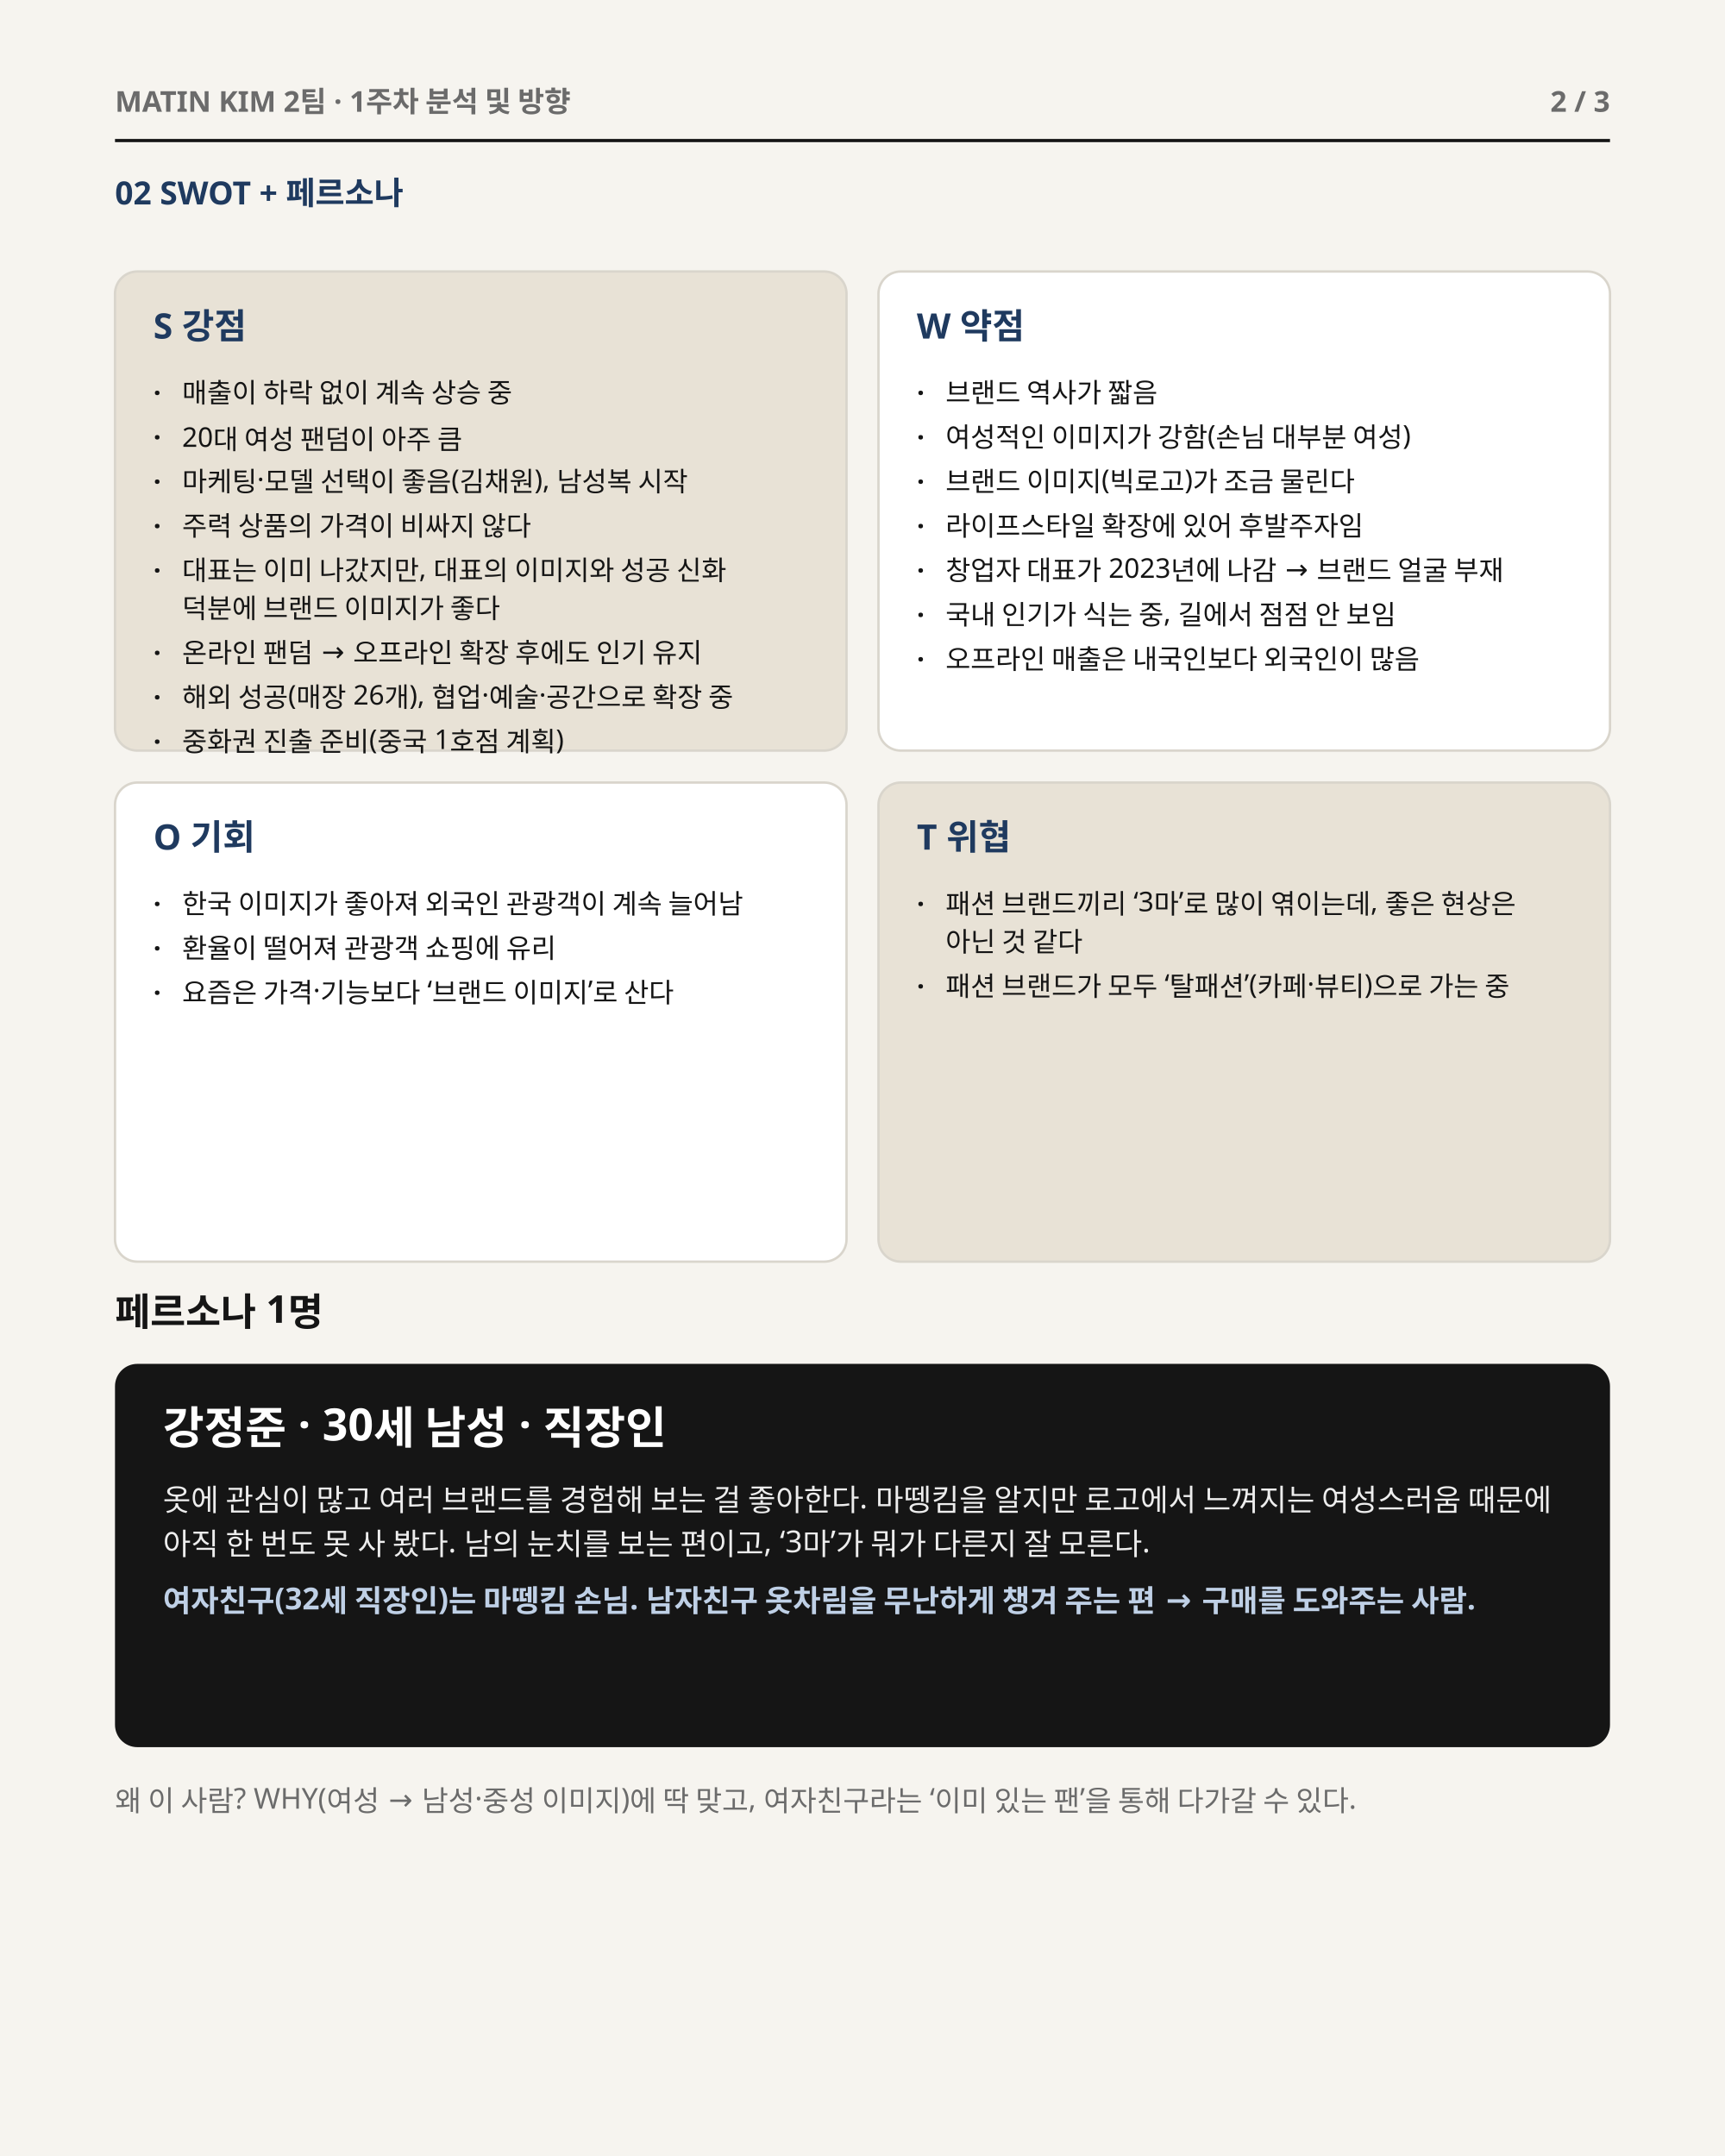
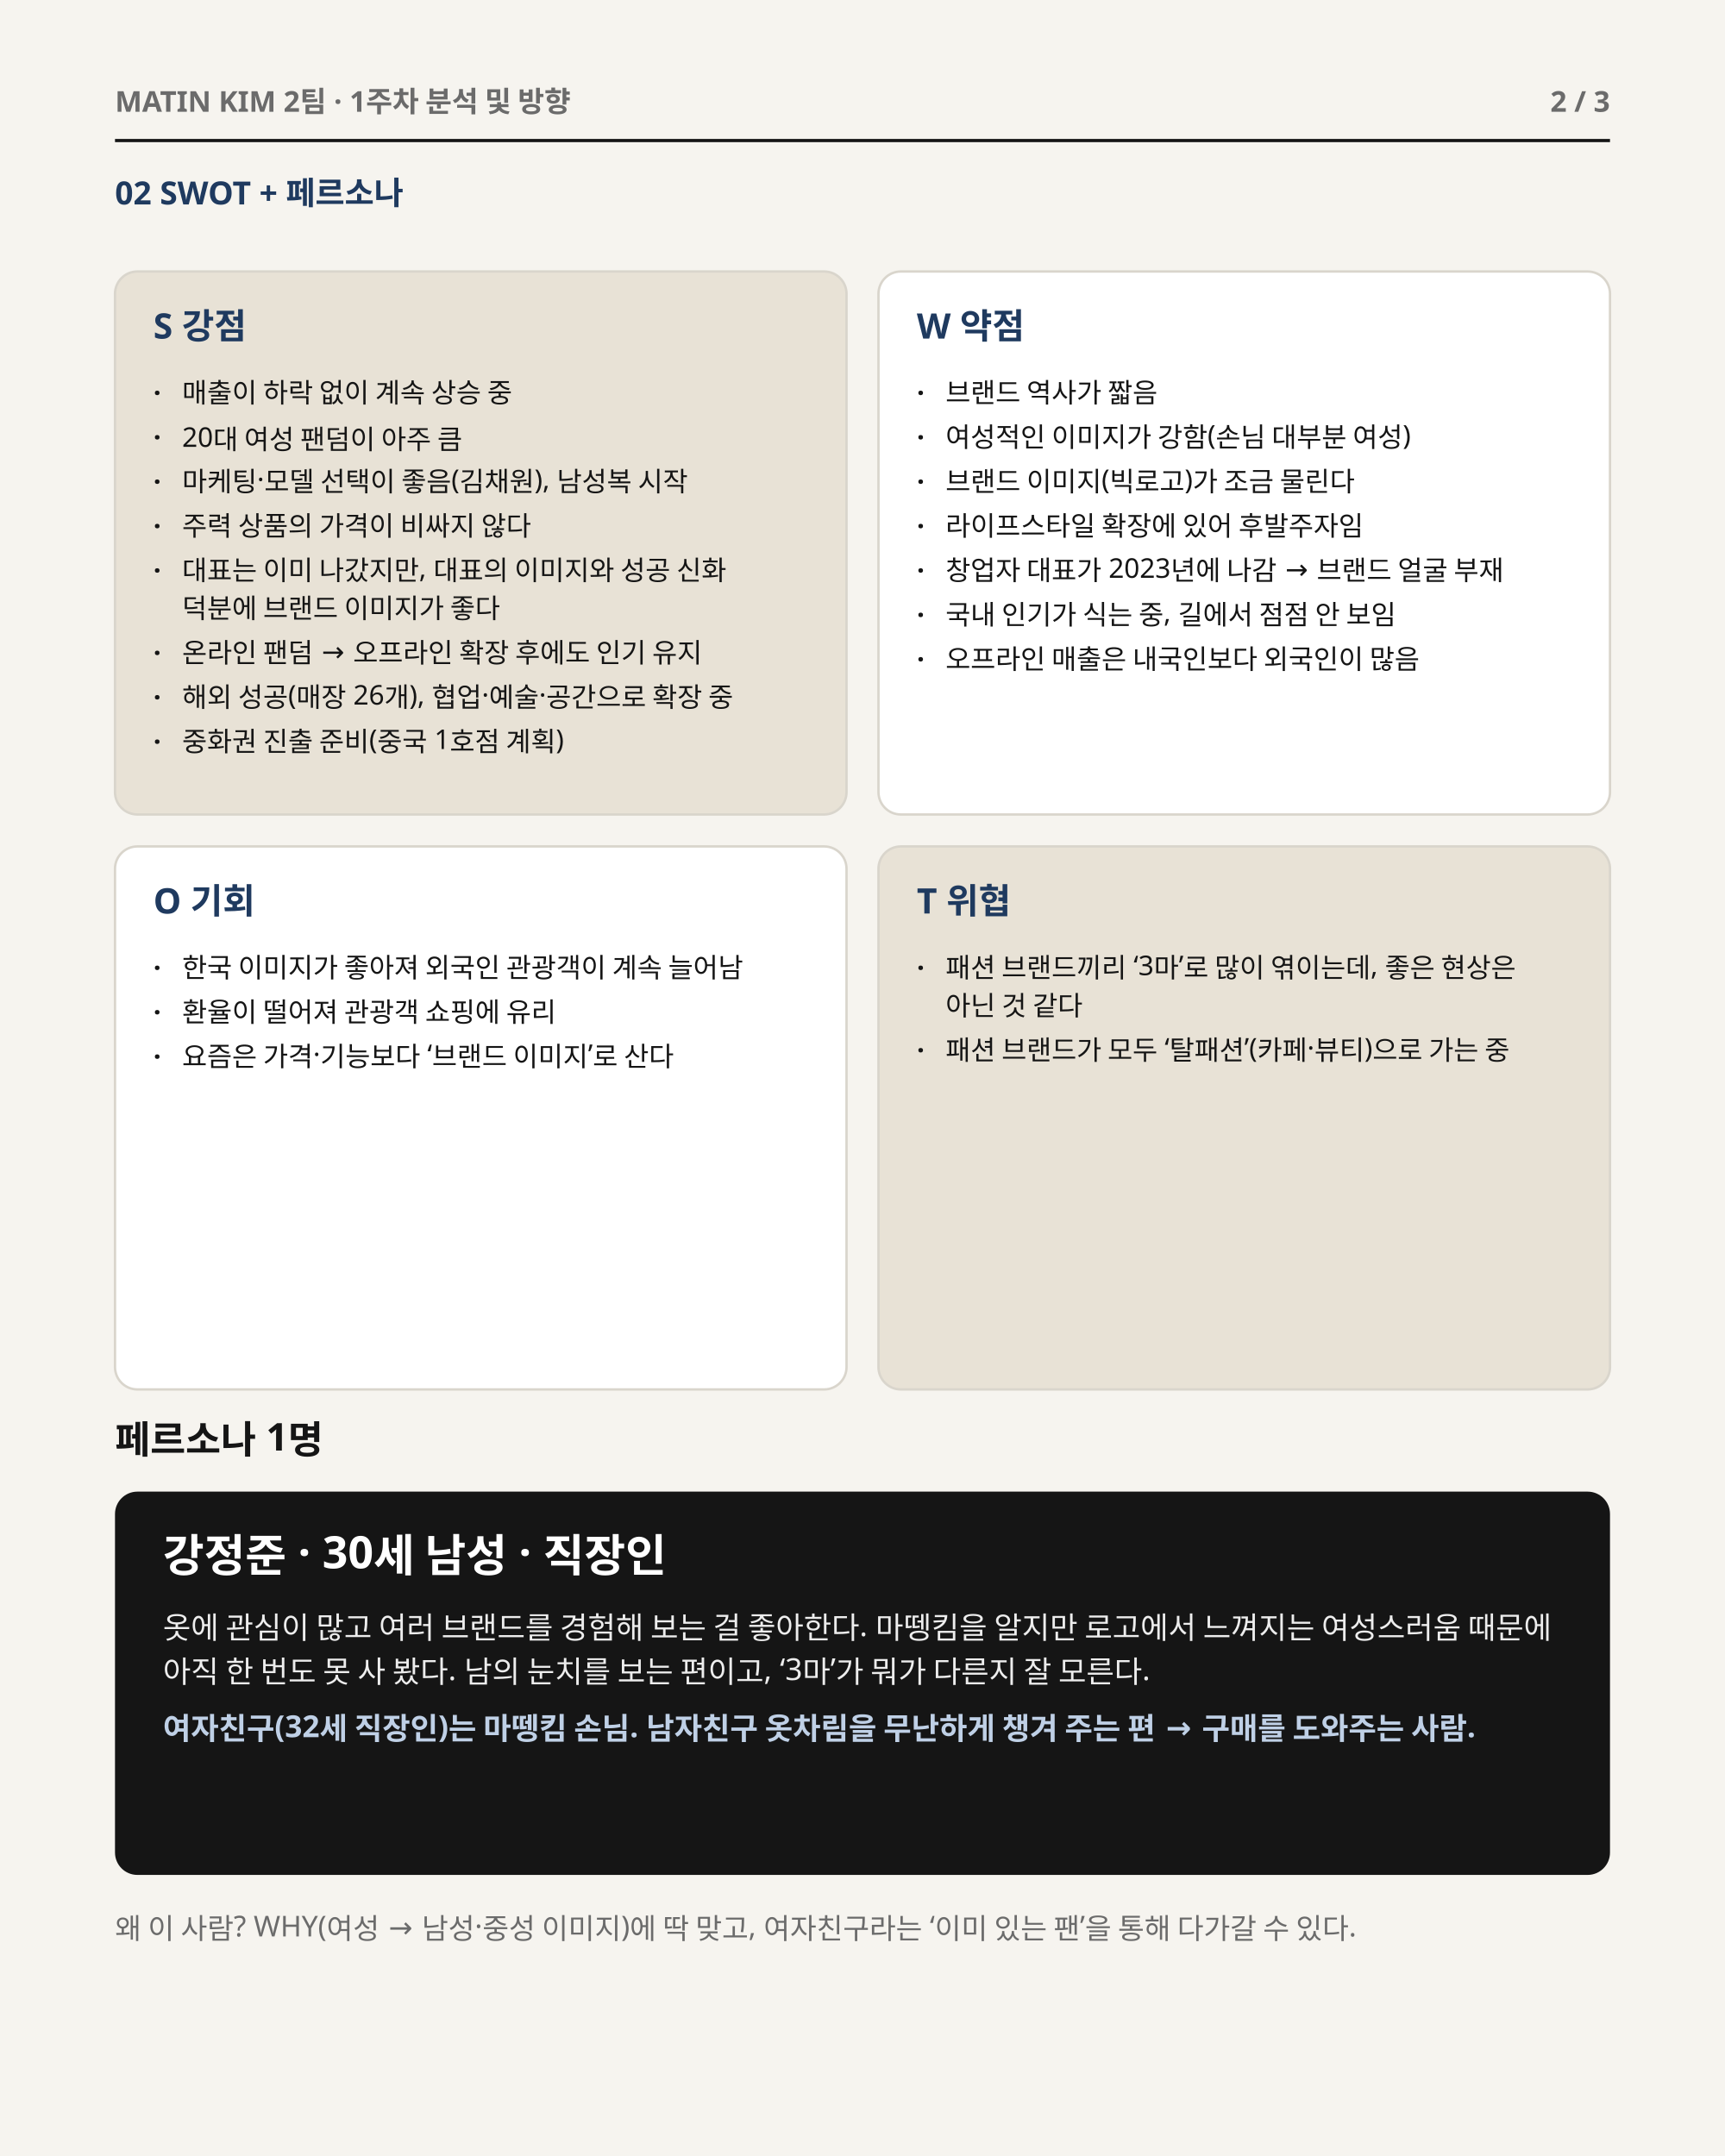
<svg xmlns="http://www.w3.org/2000/svg" width="1080" height="1350" viewBox="0 0 1080 1350">
  <rect width="1080" height="1350" fill="#F6F4EF" />
  <text x="72" y="70" font-family="Pretendard, 'Noto Sans KR', sans-serif" font-size="18" font-weight="600" fill="#6B6B6B" text-anchor="start">MATIN KIM 2팀 · 1주차 분석 및 방향</text>
  <text x="1008" y="70" font-family="Pretendard, 'Noto Sans KR', sans-serif" font-size="18" font-weight="600" fill="#6B6B6B" text-anchor="end">2 / 3</text>
  <line x1="72" y1="88" x2="1008" y2="88" stroke="#151515" stroke-width="2" />
  <text x="72" y="128" font-family="Pretendard, 'Noto Sans KR', sans-serif" font-size="20" font-weight="700" fill="#1F3A5F" text-anchor="start">02  SWOT + 페르소나</text>
-   <rect x="72.0" y="170" width="458.0" height="300" rx="14" fill="#E8E2D6" stroke="#D9D5CC" stroke-width="1.5" />
+   <rect x="72.0" y="170" width="458.0" height="340" rx="14" fill="#E8E2D6" stroke="#D9D5CC" stroke-width="1.5" />
  <text x="96.0" y="212" font-family="Pretendard, 'Noto Sans KR', sans-serif" font-size="22" font-weight="800" fill="#1F3A5F" text-anchor="start">S  강점</text>
  <text x="96.0" y="252" font-family="Pretendard, 'Noto Sans KR', sans-serif" font-size="17" font-weight="700" fill="#151515" text-anchor="start">·</text>
  <text x="114.0" y="252" font-family="Pretendard, 'Noto Sans KR', sans-serif" font-size="17" font-weight="500" fill="#151515" text-anchor="start">매출이 하락 없이 계속 상승 중</text>
  <text x="96.0" y="279.8" font-family="Pretendard, 'Noto Sans KR', sans-serif" font-size="17" font-weight="700" fill="#151515" text-anchor="start">·</text>
  <text x="114.0" y="279.8" font-family="Pretendard, 'Noto Sans KR', sans-serif" font-size="17" font-weight="500" fill="#151515" text-anchor="start">20대 여성 팬덤이 아주 큼</text>
  <text x="96.0" y="307.6" font-family="Pretendard, 'Noto Sans KR', sans-serif" font-size="17" font-weight="700" fill="#151515" text-anchor="start">·</text>
  <text x="114.0" y="307.6" font-family="Pretendard, 'Noto Sans KR', sans-serif" font-size="17" font-weight="500" fill="#151515" text-anchor="start">마케팅·모델 선택이 좋음(김채원), 남성복 시작</text>
  <text x="96.0" y="335.4" font-family="Pretendard, 'Noto Sans KR', sans-serif" font-size="17" font-weight="700" fill="#151515" text-anchor="start">·</text>
  <text x="114.0" y="335.4" font-family="Pretendard, 'Noto Sans KR', sans-serif" font-size="17" font-weight="500" fill="#151515" text-anchor="start">주력 상품의 가격이 비싸지 않다</text>
  <text x="96.0" y="363.2" font-family="Pretendard, 'Noto Sans KR', sans-serif" font-size="17" font-weight="700" fill="#151515" text-anchor="start">·</text>
  <text x="114.0" y="363.2" font-family="Pretendard, 'Noto Sans KR', sans-serif" font-size="17" font-weight="500" fill="#151515" text-anchor="start">대표는 이미 나갔지만, 대표의 이미지와 성공 신화</text>
  <text x="114.0" y="387" font-family="Pretendard, 'Noto Sans KR', sans-serif" font-size="17" font-weight="500" fill="#151515" text-anchor="start">덕분에 브랜드 이미지가 좋다</text>
  <text x="96.0" y="414.8" font-family="Pretendard, 'Noto Sans KR', sans-serif" font-size="17" font-weight="700" fill="#151515" text-anchor="start">·</text>
  <text x="114.0" y="414.8" font-family="Pretendard, 'Noto Sans KR', sans-serif" font-size="17" font-weight="500" fill="#151515" text-anchor="start">온라인 팬덤 → 오프라인 확장 후에도 인기 유지</text>
  <text x="96.0" y="442.6" font-family="Pretendard, 'Noto Sans KR', sans-serif" font-size="17" font-weight="700" fill="#151515" text-anchor="start">·</text>
  <text x="114.0" y="442.6" font-family="Pretendard, 'Noto Sans KR', sans-serif" font-size="17" font-weight="500" fill="#151515" text-anchor="start">해외 성공(매장 26개), 협업·예술·공간으로 확장 중</text>
  <text x="96.0" y="470.4" font-family="Pretendard, 'Noto Sans KR', sans-serif" font-size="17" font-weight="700" fill="#151515" text-anchor="start">·</text>
  <text x="114.0" y="470.4" font-family="Pretendard, 'Noto Sans KR', sans-serif" font-size="17" font-weight="500" fill="#151515" text-anchor="start">중화권 진출 준비(중국 1호점 계획)</text>
-   <rect x="550.0" y="170" width="458.0" height="300" rx="14" fill="#FFFFFF" stroke="#D9D5CC" stroke-width="1.5" />
+   <rect x="550.0" y="170" width="458.0" height="340" rx="14" fill="#FFFFFF" stroke="#D9D5CC" stroke-width="1.5" />
  <text x="574.0" y="212" font-family="Pretendard, 'Noto Sans KR', sans-serif" font-size="22" font-weight="800" fill="#1F3A5F" text-anchor="start">W  약점</text>
  <text x="574.0" y="252" font-family="Pretendard, 'Noto Sans KR', sans-serif" font-size="17" font-weight="700" fill="#151515" text-anchor="start">·</text>
  <text x="592.0" y="252" font-family="Pretendard, 'Noto Sans KR', sans-serif" font-size="17" font-weight="500" fill="#151515" text-anchor="start">브랜드 역사가 짧음</text>
  <text x="574.0" y="279.8" font-family="Pretendard, 'Noto Sans KR', sans-serif" font-size="17" font-weight="700" fill="#151515" text-anchor="start">·</text>
  <text x="592.0" y="279.8" font-family="Pretendard, 'Noto Sans KR', sans-serif" font-size="17" font-weight="500" fill="#151515" text-anchor="start">여성적인 이미지가 강함(손님 대부분 여성)</text>
  <text x="574.0" y="307.6" font-family="Pretendard, 'Noto Sans KR', sans-serif" font-size="17" font-weight="700" fill="#151515" text-anchor="start">·</text>
  <text x="592.0" y="307.6" font-family="Pretendard, 'Noto Sans KR', sans-serif" font-size="17" font-weight="500" fill="#151515" text-anchor="start">브랜드 이미지(빅로고)가 조금 물린다</text>
  <text x="574.0" y="335.4" font-family="Pretendard, 'Noto Sans KR', sans-serif" font-size="17" font-weight="700" fill="#151515" text-anchor="start">·</text>
  <text x="592.0" y="335.4" font-family="Pretendard, 'Noto Sans KR', sans-serif" font-size="17" font-weight="500" fill="#151515" text-anchor="start">라이프스타일 확장에 있어 후발주자임</text>
  <text x="574.0" y="363.2" font-family="Pretendard, 'Noto Sans KR', sans-serif" font-size="17" font-weight="700" fill="#151515" text-anchor="start">·</text>
  <text x="592.0" y="363.2" font-family="Pretendard, 'Noto Sans KR', sans-serif" font-size="17" font-weight="500" fill="#151515" text-anchor="start">창업자 대표가 2023년에 나감 → 브랜드 얼굴 부재</text>
  <text x="574.0" y="391" font-family="Pretendard, 'Noto Sans KR', sans-serif" font-size="17" font-weight="700" fill="#151515" text-anchor="start">·</text>
  <text x="592.0" y="391" font-family="Pretendard, 'Noto Sans KR', sans-serif" font-size="17" font-weight="500" fill="#151515" text-anchor="start">국내 인기가 식는 중, 길에서 점점 안 보임</text>
  <text x="574.0" y="418.8" font-family="Pretendard, 'Noto Sans KR', sans-serif" font-size="17" font-weight="700" fill="#151515" text-anchor="start">·</text>
  <text x="592.0" y="418.8" font-family="Pretendard, 'Noto Sans KR', sans-serif" font-size="17" font-weight="500" fill="#151515" text-anchor="start">오프라인 매출은 내국인보다 외국인이 많음</text>
-   <rect x="72.0" y="490" width="458.0" height="300" rx="14" fill="#FFFFFF" stroke="#D9D5CC" stroke-width="1.5" />
-   <text x="96.0" y="532" font-family="Pretendard, 'Noto Sans KR', sans-serif" font-size="22" font-weight="800" fill="#1F3A5F" text-anchor="start">O  기회</text>
-   <text x="96.0" y="572" font-family="Pretendard, 'Noto Sans KR', sans-serif" font-size="17" font-weight="700" fill="#151515" text-anchor="start">·</text>
-   <text x="114.0" y="572" font-family="Pretendard, 'Noto Sans KR', sans-serif" font-size="17" font-weight="500" fill="#151515" text-anchor="start">한국 이미지가 좋아져 외국인 관광객이 계속 늘어남</text>
-   <text x="96.0" y="599.8" font-family="Pretendard, 'Noto Sans KR', sans-serif" font-size="17" font-weight="700" fill="#151515" text-anchor="start">·</text>
-   <text x="114.0" y="599.8" font-family="Pretendard, 'Noto Sans KR', sans-serif" font-size="17" font-weight="500" fill="#151515" text-anchor="start">환율이 떨어져 관광객 쇼핑에 유리</text>
-   <text x="96.0" y="627.6" font-family="Pretendard, 'Noto Sans KR', sans-serif" font-size="17" font-weight="700" fill="#151515" text-anchor="start">·</text>
-   <text x="114.0" y="627.6" font-family="Pretendard, 'Noto Sans KR', sans-serif" font-size="17" font-weight="500" fill="#151515" text-anchor="start">요즘은 가격·기능보다 ‘브랜드 이미지’로 산다</text>
-   <rect x="550.0" y="490" width="458.0" height="300" rx="14" fill="#E8E2D6" stroke="#D9D5CC" stroke-width="1.5" />
-   <text x="574.0" y="532" font-family="Pretendard, 'Noto Sans KR', sans-serif" font-size="22" font-weight="800" fill="#1F3A5F" text-anchor="start">T  위협</text>
-   <text x="574.0" y="572" font-family="Pretendard, 'Noto Sans KR', sans-serif" font-size="17" font-weight="700" fill="#151515" text-anchor="start">·</text>
-   <text x="592.0" y="572" font-family="Pretendard, 'Noto Sans KR', sans-serif" font-size="17" font-weight="500" fill="#151515" text-anchor="start">패션 브랜드끼리 ‘3마’로 많이 엮이는데, 좋은 현상은</text>
-   <text x="592.0" y="595.8" font-family="Pretendard, 'Noto Sans KR', sans-serif" font-size="17" font-weight="500" fill="#151515" text-anchor="start">아닌 것 같다</text>
-   <text x="574.0" y="623.6" font-family="Pretendard, 'Noto Sans KR', sans-serif" font-size="17" font-weight="700" fill="#151515" text-anchor="start">·</text>
-   <text x="592.0" y="623.6" font-family="Pretendard, 'Noto Sans KR', sans-serif" font-size="17" font-weight="500" fill="#151515" text-anchor="start">패션 브랜드가 모두 ‘탈패션’(카페·뷰티)으로 가는 중</text>
-   <text x="72" y="830" font-family="Pretendard, 'Noto Sans KR', sans-serif" font-size="24" font-weight="800" fill="#151515" text-anchor="start">페르소나 1명</text>
-   <rect x="72" y="854" width="936" height="240" rx="14" fill="#151515" />
-   <text x="102" y="904" font-family="Pretendard, 'Noto Sans KR', sans-serif" font-size="28" font-weight="800" fill="#FFFFFF" text-anchor="start">강정준 · 30세 남성 · 직장인</text>
-   <text x="102" y="946" font-family="Pretendard, 'Noto Sans KR', sans-serif" font-size="19" font-weight="500" fill="#EDEDED" text-anchor="start">옷에 관심이 많고 여러 브랜드를 경험해 보는 걸 좋아한다. 마뗑킴을 알지만 로고에서 느껴지는 여성스러움 때문에</text>
-   <text x="102" y="973.55" font-family="Pretendard, 'Noto Sans KR', sans-serif" font-size="19" font-weight="500" fill="#EDEDED" text-anchor="start">아직 한 번도 못 사 봤다. 남의 눈치를 보는 편이고, ‘3마’가 뭐가 다른지 잘 모른다.</text>
-   <text x="102" y="1009.1" font-family="Pretendard, 'Noto Sans KR', sans-serif" font-size="19" font-weight="600" fill="#BFD0E6" text-anchor="start">여자친구(32세 직장인)는 마뗑킴 손님. 남자친구 옷차림을 무난하게 챙겨 주는 편 → 구매를 도와주는 사람.</text>
-   <text x="72" y="1134" font-family="Pretendard, 'Noto Sans KR', sans-serif" font-size="18" font-weight="500" fill="#6B6B6B" text-anchor="start">왜 이 사람? WHY(여성 → 남성·중성 이미지)에 딱 맞고, 여자친구라는 ‘이미 있는 팬’을 통해 다가갈 수 있다.</text>
+   <rect x="72.0" y="530" width="458.0" height="340" rx="14" fill="#FFFFFF" stroke="#D9D5CC" stroke-width="1.5" />
+   <text x="96.0" y="572" font-family="Pretendard, 'Noto Sans KR', sans-serif" font-size="22" font-weight="800" fill="#1F3A5F" text-anchor="start">O  기회</text>
+   <text x="96.0" y="612" font-family="Pretendard, 'Noto Sans KR', sans-serif" font-size="17" font-weight="700" fill="#151515" text-anchor="start">·</text>
+   <text x="114.0" y="612" font-family="Pretendard, 'Noto Sans KR', sans-serif" font-size="17" font-weight="500" fill="#151515" text-anchor="start">한국 이미지가 좋아져 외국인 관광객이 계속 늘어남</text>
+   <text x="96.0" y="639.8" font-family="Pretendard, 'Noto Sans KR', sans-serif" font-size="17" font-weight="700" fill="#151515" text-anchor="start">·</text>
+   <text x="114.0" y="639.8" font-family="Pretendard, 'Noto Sans KR', sans-serif" font-size="17" font-weight="500" fill="#151515" text-anchor="start">환율이 떨어져 관광객 쇼핑에 유리</text>
+   <text x="96.0" y="667.6" font-family="Pretendard, 'Noto Sans KR', sans-serif" font-size="17" font-weight="700" fill="#151515" text-anchor="start">·</text>
+   <text x="114.0" y="667.6" font-family="Pretendard, 'Noto Sans KR', sans-serif" font-size="17" font-weight="500" fill="#151515" text-anchor="start">요즘은 가격·기능보다 ‘브랜드 이미지’로 산다</text>
+   <rect x="550.0" y="530" width="458.0" height="340" rx="14" fill="#E8E2D6" stroke="#D9D5CC" stroke-width="1.5" />
+   <text x="574.0" y="572" font-family="Pretendard, 'Noto Sans KR', sans-serif" font-size="22" font-weight="800" fill="#1F3A5F" text-anchor="start">T  위협</text>
+   <text x="574.0" y="612" font-family="Pretendard, 'Noto Sans KR', sans-serif" font-size="17" font-weight="700" fill="#151515" text-anchor="start">·</text>
+   <text x="592.0" y="612" font-family="Pretendard, 'Noto Sans KR', sans-serif" font-size="17" font-weight="500" fill="#151515" text-anchor="start">패션 브랜드끼리 ‘3마’로 많이 엮이는데, 좋은 현상은</text>
+   <text x="592.0" y="635.8" font-family="Pretendard, 'Noto Sans KR', sans-serif" font-size="17" font-weight="500" fill="#151515" text-anchor="start">아닌 것 같다</text>
+   <text x="574.0" y="663.6" font-family="Pretendard, 'Noto Sans KR', sans-serif" font-size="17" font-weight="700" fill="#151515" text-anchor="start">·</text>
+   <text x="592.0" y="663.6" font-family="Pretendard, 'Noto Sans KR', sans-serif" font-size="17" font-weight="500" fill="#151515" text-anchor="start">패션 브랜드가 모두 ‘탈패션’(카페·뷰티)으로 가는 중</text>
+   <text x="72" y="910" font-family="Pretendard, 'Noto Sans KR', sans-serif" font-size="24" font-weight="800" fill="#151515" text-anchor="start">페르소나 1명</text>
+   <rect x="72" y="934" width="936" height="240" rx="14" fill="#151515" />
+   <text x="102" y="984" font-family="Pretendard, 'Noto Sans KR', sans-serif" font-size="28" font-weight="800" fill="#FFFFFF" text-anchor="start">강정준 · 30세 남성 · 직장인</text>
+   <text x="102" y="1026" font-family="Pretendard, 'Noto Sans KR', sans-serif" font-size="19" font-weight="500" fill="#EDEDED" text-anchor="start">옷에 관심이 많고 여러 브랜드를 경험해 보는 걸 좋아한다. 마뗑킴을 알지만 로고에서 느껴지는 여성스러움 때문에</text>
+   <text x="102" y="1053.55" font-family="Pretendard, 'Noto Sans KR', sans-serif" font-size="19" font-weight="500" fill="#EDEDED" text-anchor="start">아직 한 번도 못 사 봤다. 남의 눈치를 보는 편이고, ‘3마’가 뭐가 다른지 잘 모른다.</text>
+   <text x="102" y="1089.1" font-family="Pretendard, 'Noto Sans KR', sans-serif" font-size="19" font-weight="600" fill="#BFD0E6" text-anchor="start">여자친구(32세 직장인)는 마뗑킴 손님. 남자친구 옷차림을 무난하게 챙겨 주는 편 → 구매를 도와주는 사람.</text>
+   <text x="72" y="1214" font-family="Pretendard, 'Noto Sans KR', sans-serif" font-size="18" font-weight="500" fill="#6B6B6B" text-anchor="start">왜 이 사람? WHY(여성 → 남성·중성 이미지)에 딱 맞고, 여자친구라는 ‘이미 있는 팬’을 통해 다가갈 수 있다.</text>
</svg>
